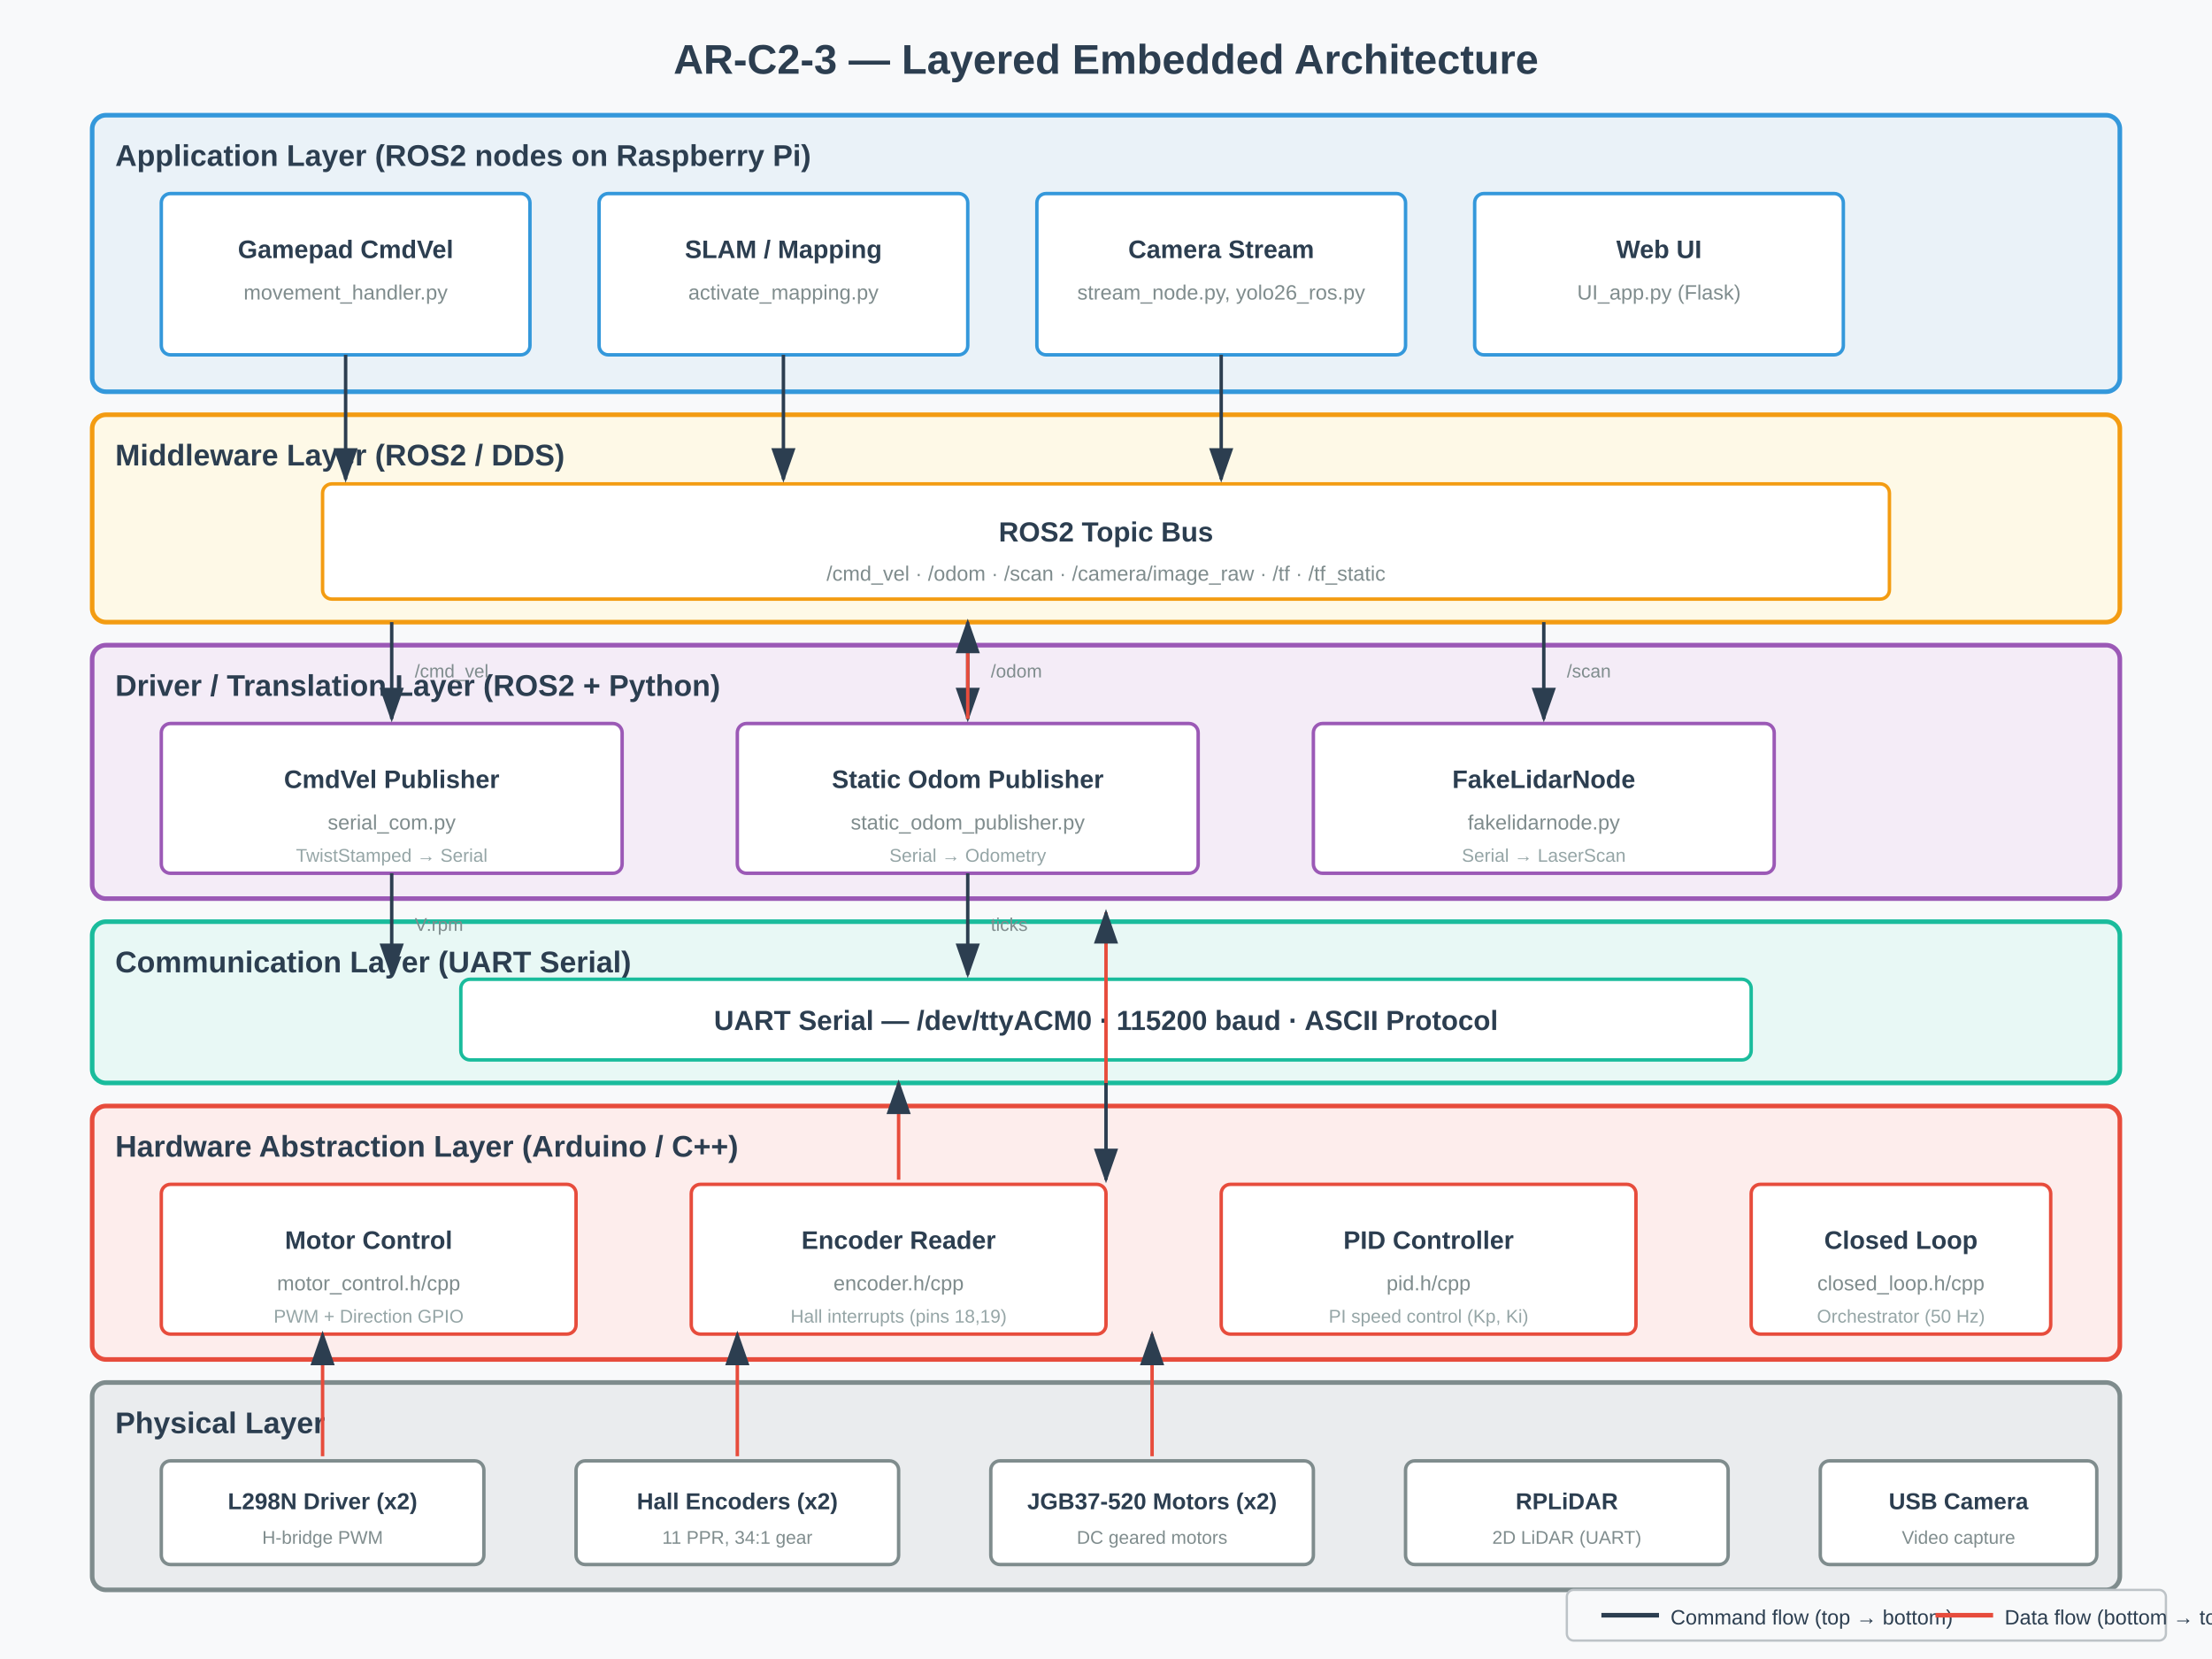
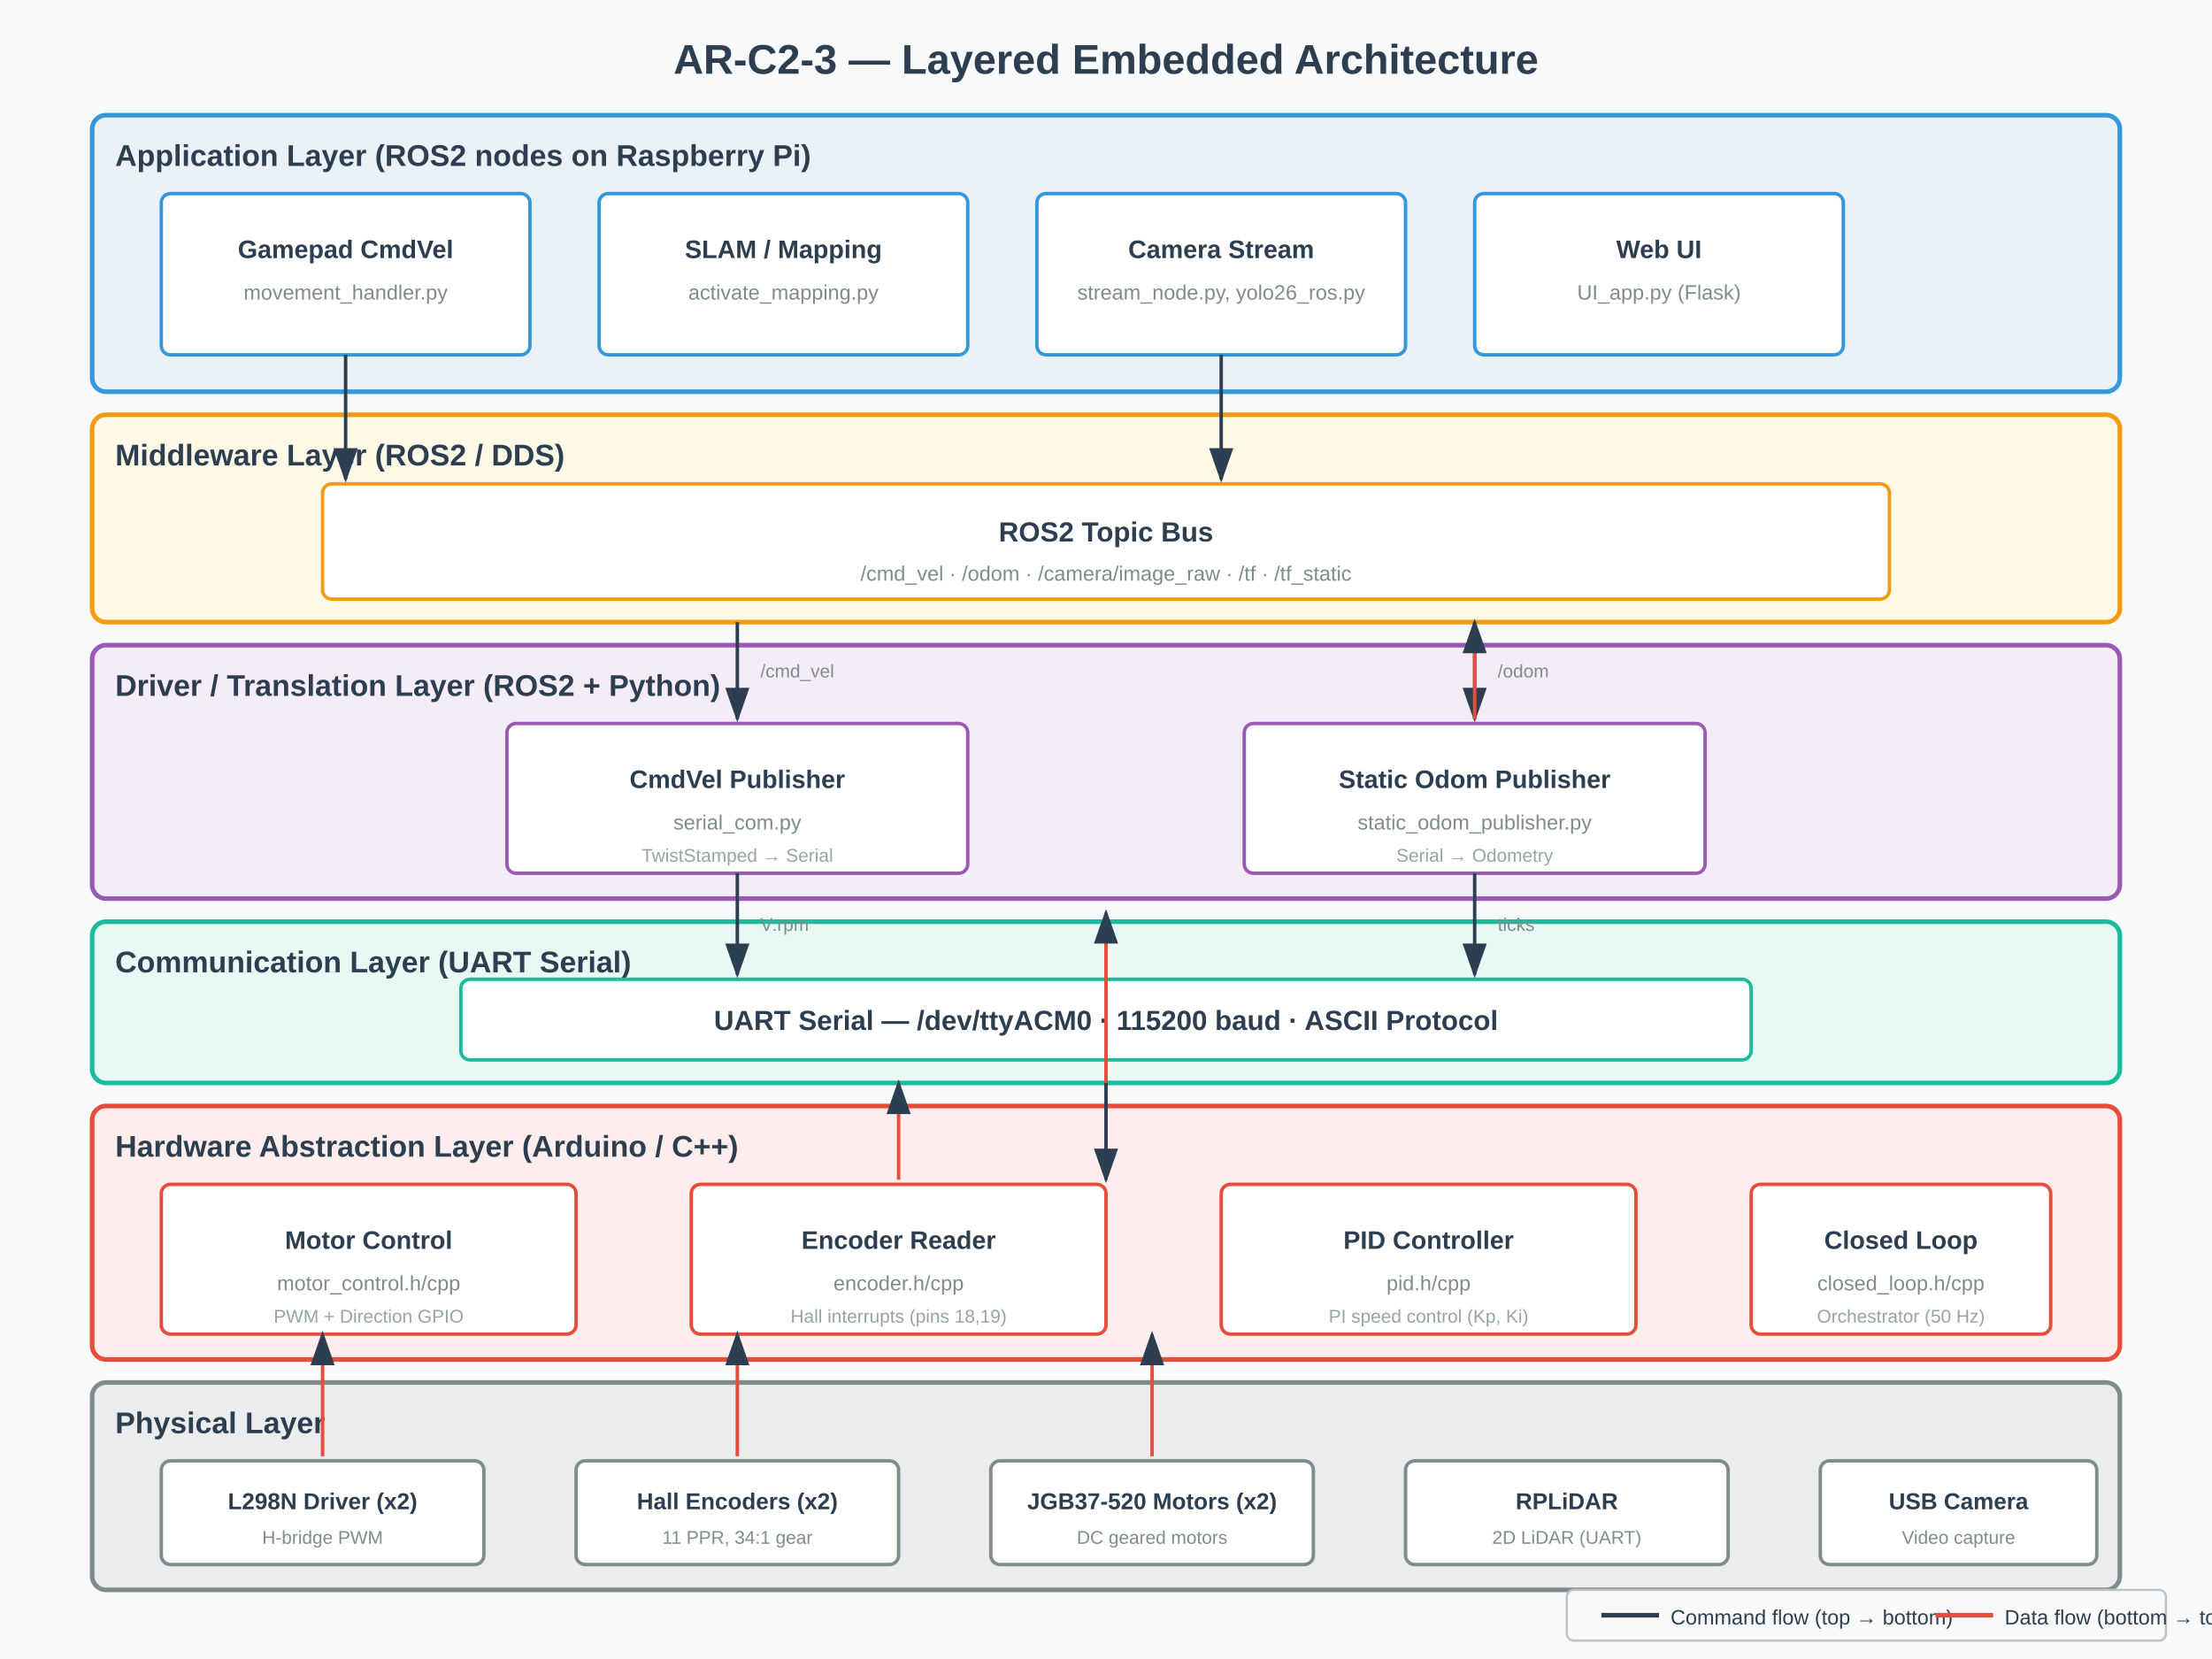
<svg xmlns="http://www.w3.org/2000/svg" viewBox="0 0 960 720" font-family="'Segoe UI', Arial, sans-serif">
  <rect width="960" height="720" fill="#f8f9fa" />
  <text x="480" y="32" text-anchor="middle" font-size="18" font-weight="bold" fill="#2c3e50">AR-C2-3 — Layered Embedded Architecture</text>
  <rect x="40" y="50" width="880" height="120" rx="6" fill="#eaf2f8" stroke="#3498db" stroke-width="2" />
  <text x="50" y="72" font-size="13" font-weight="bold" fill="#2c3e50">Application Layer (ROS2 nodes on Raspberry Pi)</text>
  <rect x="40" y="180" width="880" height="90" rx="6" fill="#fef9e7" stroke="#f39c12" stroke-width="2" />
  <text x="50" y="202" font-size="13" font-weight="bold" fill="#2c3e50">Middleware Layer (ROS2 / DDS)</text>
  <rect x="40" y="280" width="880" height="110" rx="6" fill="#f4ecf7" stroke="#9b59b6" stroke-width="2" />
  <text x="50" y="302" font-size="13" font-weight="bold" fill="#2c3e50">Driver / Translation Layer (ROS2 + Python)</text>
  <rect x="40" y="400" width="880" height="70" rx="6" fill="#e8f8f5" stroke="#1abc9c" stroke-width="2" />
  <text x="50" y="422" font-size="13" font-weight="bold" fill="#2c3e50">Communication Layer (UART Serial)</text>
  <rect x="40" y="480" width="880" height="110" rx="6" fill="#fdedec" stroke="#e74c3c" stroke-width="2" />
  <text x="50" y="502" font-size="13" font-weight="bold" fill="#2c3e50">Hardware Abstraction Layer (Arduino / C++)</text>
  <rect x="40" y="600" width="880" height="90" rx="6" fill="#eaecee" stroke="#7f8c8d" stroke-width="2" />
  <text x="50" y="622" font-size="13" font-weight="bold" fill="#2c3e50">Physical Layer</text>
  <rect x="70" y="84" width="160" height="70" rx="4" fill="#ffffff" stroke="#3498db" stroke-width="1.5" />
  <text x="150" y="112" text-anchor="middle" font-size="11" font-weight="bold" fill="#2c3e50">Gamepad CmdVel</text>
  <text x="150" y="130" text-anchor="middle" font-size="9" fill="#7f8c8d">movement_handler.py</text>
  <rect x="260" y="84" width="160" height="70" rx="4" fill="#ffffff" stroke="#3498db" stroke-width="1.5" />
  <text x="340" y="112" text-anchor="middle" font-size="11" font-weight="bold" fill="#2c3e50">SLAM / Mapping</text>
  <text x="340" y="130" text-anchor="middle" font-size="9" fill="#7f8c8d">activate_mapping.py</text>
  <rect x="450" y="84" width="160" height="70" rx="4" fill="#ffffff" stroke="#3498db" stroke-width="1.5" />
  <text x="530" y="112" text-anchor="middle" font-size="11" font-weight="bold" fill="#2c3e50">Camera Stream</text>
  <text x="530" y="130" text-anchor="middle" font-size="9" fill="#7f8c8d">stream_node.py, yolo26_ros.py</text>
  <rect x="640" y="84" width="160" height="70" rx="4" fill="#ffffff" stroke="#3498db" stroke-width="1.5" />
  <text x="720" y="112" text-anchor="middle" font-size="11" font-weight="bold" fill="#2c3e50">Web UI</text>
  <text x="720" y="130" text-anchor="middle" font-size="9" fill="#7f8c8d">UI_app.py (Flask)</text>
  <rect x="140" y="210" width="680" height="50" rx="4" fill="#ffffff" stroke="#f39c12" stroke-width="1.5" />
  <text x="480" y="235" text-anchor="middle" font-size="12" font-weight="bold" fill="#2c3e50">ROS2 Topic Bus</text>
-   <text x="480" y="252" text-anchor="middle" font-size="9" fill="#7f8c8d">/cmd_vel · /odom · /scan · /camera/image_raw · /tf · /tf_static</text>
-   <rect x="70" y="314" width="200" height="65" rx="4" fill="#ffffff" stroke="#9b59b6" stroke-width="1.5" />
-   <text x="170" y="342" text-anchor="middle" font-size="11" font-weight="bold" fill="#2c3e50">CmdVel Publisher</text>
-   <text x="170" y="360" text-anchor="middle" font-size="9" fill="#7f8c8d">serial_com.py</text>
-   <text x="170" y="374" text-anchor="middle" font-size="8" fill="#95a5a6">TwistStamped → Serial</text>
-   <rect x="320" y="314" width="200" height="65" rx="4" fill="#ffffff" stroke="#9b59b6" stroke-width="1.5" />
-   <text x="420" y="342" text-anchor="middle" font-size="11" font-weight="bold" fill="#2c3e50">Static Odom Publisher</text>
-   <text x="420" y="360" text-anchor="middle" font-size="9" fill="#7f8c8d">static_odom_publisher.py</text>
-   <text x="420" y="374" text-anchor="middle" font-size="8" fill="#95a5a6">Serial → Odometry</text>
-   <rect x="570" y="314" width="200" height="65" rx="4" fill="#ffffff" stroke="#9b59b6" stroke-width="1.5" />
-   <text x="670" y="342" text-anchor="middle" font-size="11" font-weight="bold" fill="#2c3e50">FakeLidarNode</text>
-   <text x="670" y="360" text-anchor="middle" font-size="9" fill="#7f8c8d">fakelidarnode.py</text>
-   <text x="670" y="374" text-anchor="middle" font-size="8" fill="#95a5a6">Serial → LaserScan</text>
+   <text x="480" y="252" text-anchor="middle" font-size="9" fill="#7f8c8d">/cmd_vel · /odom · /camera/image_raw · /tf · /tf_static</text>
+   <rect x="220" y="314" width="200" height="65" rx="4" fill="#ffffff" stroke="#9b59b6" stroke-width="1.5" />
+   <text x="320" y="342" text-anchor="middle" font-size="11" font-weight="bold" fill="#2c3e50">CmdVel Publisher</text>
+   <text x="320" y="360" text-anchor="middle" font-size="9" fill="#7f8c8d">serial_com.py</text>
+   <text x="320" y="374" text-anchor="middle" font-size="8" fill="#95a5a6">TwistStamped → Serial</text>
+   <rect x="540" y="314" width="200" height="65" rx="4" fill="#ffffff" stroke="#9b59b6" stroke-width="1.5" />
+   <text x="640" y="342" text-anchor="middle" font-size="11" font-weight="bold" fill="#2c3e50">Static Odom Publisher</text>
+   <text x="640" y="360" text-anchor="middle" font-size="9" fill="#7f8c8d">static_odom_publisher.py</text>
+   <text x="640" y="374" text-anchor="middle" font-size="8" fill="#95a5a6">Serial → Odometry</text>
  <rect x="200" y="425" width="560" height="35" rx="4" fill="#ffffff" stroke="#1abc9c" stroke-width="1.5" />
  <text x="480" y="447" text-anchor="middle" font-size="12" font-weight="bold" fill="#2c3e50">UART Serial — /dev/ttyACM0 · 115200 baud · ASCII Protocol</text>
  <rect x="70" y="514" width="180" height="65" rx="4" fill="#ffffff" stroke="#e74c3c" stroke-width="1.5" />
  <text x="160" y="542" text-anchor="middle" font-size="11" font-weight="bold" fill="#2c3e50">Motor Control</text>
  <text x="160" y="560" text-anchor="middle" font-size="9" fill="#7f8c8d">motor_control.h/cpp</text>
  <text x="160" y="574" text-anchor="middle" font-size="8" fill="#95a5a6">PWM + Direction GPIO</text>
  <rect x="300" y="514" width="180" height="65" rx="4" fill="#ffffff" stroke="#e74c3c" stroke-width="1.5" />
  <text x="390" y="542" text-anchor="middle" font-size="11" font-weight="bold" fill="#2c3e50">Encoder Reader</text>
  <text x="390" y="560" text-anchor="middle" font-size="9" fill="#7f8c8d">encoder.h/cpp</text>
  <text x="390" y="574" text-anchor="middle" font-size="8" fill="#95a5a6">Hall interrupts (pins 18,19)</text>
  <rect x="530" y="514" width="180" height="65" rx="4" fill="#ffffff" stroke="#e74c3c" stroke-width="1.5" />
  <text x="620" y="542" text-anchor="middle" font-size="11" font-weight="bold" fill="#2c3e50">PID Controller</text>
  <text x="620" y="560" text-anchor="middle" font-size="9" fill="#7f8c8d">pid.h/cpp</text>
  <text x="620" y="574" text-anchor="middle" font-size="8" fill="#95a5a6">PI speed control (Kp, Ki)</text>
  <rect x="760" y="514" width="130" height="65" rx="4" fill="#ffffff" stroke="#e74c3c" stroke-width="1.5" />
  <text x="825" y="542" text-anchor="middle" font-size="11" font-weight="bold" fill="#2c3e50">Closed Loop</text>
  <text x="825" y="560" text-anchor="middle" font-size="9" fill="#7f8c8d">closed_loop.h/cpp</text>
  <text x="825" y="574" text-anchor="middle" font-size="8" fill="#95a5a6">Orchestrator (50 Hz)</text>
  <rect x="70" y="634" width="140" height="45" rx="4" fill="#ffffff" stroke="#7f8c8d" stroke-width="1.5" />
  <text x="140" y="655" text-anchor="middle" font-size="10" font-weight="bold" fill="#2c3e50">L298N Driver (x2)</text>
  <text x="140" y="670" text-anchor="middle" font-size="8" fill="#7f8c8d">H-bridge PWM</text>
  <rect x="250" y="634" width="140" height="45" rx="4" fill="#ffffff" stroke="#7f8c8d" stroke-width="1.5" />
  <text x="320" y="655" text-anchor="middle" font-size="10" font-weight="bold" fill="#2c3e50">Hall Encoders (x2)</text>
  <text x="320" y="670" text-anchor="middle" font-size="8" fill="#7f8c8d">11 PPR, 34:1 gear</text>
  <rect x="430" y="634" width="140" height="45" rx="4" fill="#ffffff" stroke="#7f8c8d" stroke-width="1.5" />
  <text x="500" y="655" text-anchor="middle" font-size="10" font-weight="bold" fill="#2c3e50">JGB37-520 Motors (x2)</text>
  <text x="500" y="670" text-anchor="middle" font-size="8" fill="#7f8c8d">DC geared motors</text>
  <rect x="610" y="634" width="140" height="45" rx="4" fill="#ffffff" stroke="#7f8c8d" stroke-width="1.5" />
  <text x="680" y="655" text-anchor="middle" font-size="10" font-weight="bold" fill="#2c3e50">RPLiDAR</text>
  <text x="680" y="670" text-anchor="middle" font-size="8" fill="#7f8c8d">2D LiDAR (UART)</text>
  <rect x="790" y="634" width="120" height="45" rx="4" fill="#ffffff" stroke="#7f8c8d" stroke-width="1.5" />
  <text x="850" y="655" text-anchor="middle" font-size="10" font-weight="bold" fill="#2c3e50">USB Camera</text>
  <text x="850" y="670" text-anchor="middle" font-size="8" fill="#7f8c8d">Video capture</text>
  <defs>
    <marker id="arrowhead" markerWidth="10" markerHeight="7" refX="9" refY="3.5" orient="auto">
      <polygon points="0 0, 10 3.5, 0 7" fill="#2c3e50" />
    </marker>
  </defs>
  <line x1="150" y1="154" x2="150" y2="208" stroke="#2c3e50" stroke-width="1.5" marker-end="url(#arrowhead)" />
-   <line x1="340" y1="154" x2="340" y2="208" stroke="#2c3e50" stroke-width="1.5" marker-end="url(#arrowhead)" />
  <line x1="530" y1="154" x2="530" y2="208" stroke="#2c3e50" stroke-width="1.5" marker-end="url(#arrowhead)" />
-   <line x1="170" y1="270" x2="170" y2="312" stroke="#2c3e50" stroke-width="1.5" marker-end="url(#arrowhead)" />
-   <text x="180" y="294" font-size="8" fill="#7f8c8d">/cmd_vel</text>
-   <line x1="420" y1="270" x2="420" y2="312" stroke="#2c3e50" stroke-width="1.5" marker-end="url(#arrowhead)" />
-   <text x="430" y="294" font-size="8" fill="#7f8c8d">/odom</text>
-   <line x1="670" y1="270" x2="670" y2="312" stroke="#2c3e50" stroke-width="1.5" marker-end="url(#arrowhead)" />
-   <text x="680" y="294" font-size="8" fill="#7f8c8d">/scan</text>
-   <line x1="170" y1="379" x2="170" y2="423" stroke="#2c3e50" stroke-width="1.5" marker-end="url(#arrowhead)" />
-   <text x="180" y="404" font-size="8" fill="#7f8c8d">V:rpm</text>
-   <line x1="420" y1="379" x2="420" y2="423" stroke="#2c3e50" stroke-width="1.5" marker-end="url(#arrowhead)" />
-   <text x="430" y="404" font-size="8" fill="#7f8c8d">ticks</text>
+   <line x1="320" y1="270" x2="320" y2="312" stroke="#2c3e50" stroke-width="1.5" marker-end="url(#arrowhead)" />
+   <text x="330" y="294" font-size="8" fill="#7f8c8d">/cmd_vel</text>
+   <line x1="640" y1="270" x2="640" y2="312" stroke="#2c3e50" stroke-width="1.5" marker-end="url(#arrowhead)" />
+   <text x="650" y="294" font-size="8" fill="#7f8c8d">/odom</text>
+   <line x1="320" y1="379" x2="320" y2="423" stroke="#2c3e50" stroke-width="1.5" marker-end="url(#arrowhead)" />
+   <text x="330" y="404" font-size="8" fill="#7f8c8d">V:rpm</text>
+   <line x1="640" y1="379" x2="640" y2="423" stroke="#2c3e50" stroke-width="1.5" marker-end="url(#arrowhead)" />
+   <text x="650" y="404" font-size="8" fill="#7f8c8d">ticks</text>
  <line x1="480" y1="470" x2="480" y2="512" stroke="#2c3e50" stroke-width="1.5" marker-end="url(#arrowhead)" />
  <line x1="140" y1="632" x2="140" y2="579" stroke="#e74c3c" stroke-width="1.5" marker-end="url(#arrowhead)" />
  <line x1="320" y1="632" x2="320" y2="579" stroke="#e74c3c" stroke-width="1.5" marker-end="url(#arrowhead)" />
  <line x1="500" y1="632" x2="500" y2="579" stroke="#e74c3c" stroke-width="1.5" marker-end="url(#arrowhead)" />
  <line x1="390" y1="512" x2="390" y2="470" stroke="#e74c3c" stroke-width="1.5" marker-end="url(#arrowhead)" />
  <line x1="480" y1="470" x2="480" y2="396" stroke="#e74c3c" stroke-width="1.5" marker-end="url(#arrowhead)" />
-   <line x1="420" y1="312" x2="420" y2="270" stroke="#e74c3c" stroke-width="1.5" marker-end="url(#arrowhead)" />
+   <line x1="640" y1="312" x2="640" y2="270" stroke="#e74c3c" stroke-width="1.5" marker-end="url(#arrowhead)" />
  <rect x="680" y="690" width="260" height="22" rx="3" fill="#f8f9fa" stroke="#bdc3c7" stroke-width="1" />
  <line x1="695" y1="701" x2="720" y2="701" stroke="#2c3e50" stroke-width="2" />
  <text x="725" y="705" font-size="9" fill="#2c3e50">Command flow (top → bottom)</text>
  <line x1="840" y1="701" x2="865" y2="701" stroke="#e74c3c" stroke-width="2" />
  <text x="870" y="705" font-size="9" fill="#2c3e50">Data flow (bottom → top)</text>
</svg>
